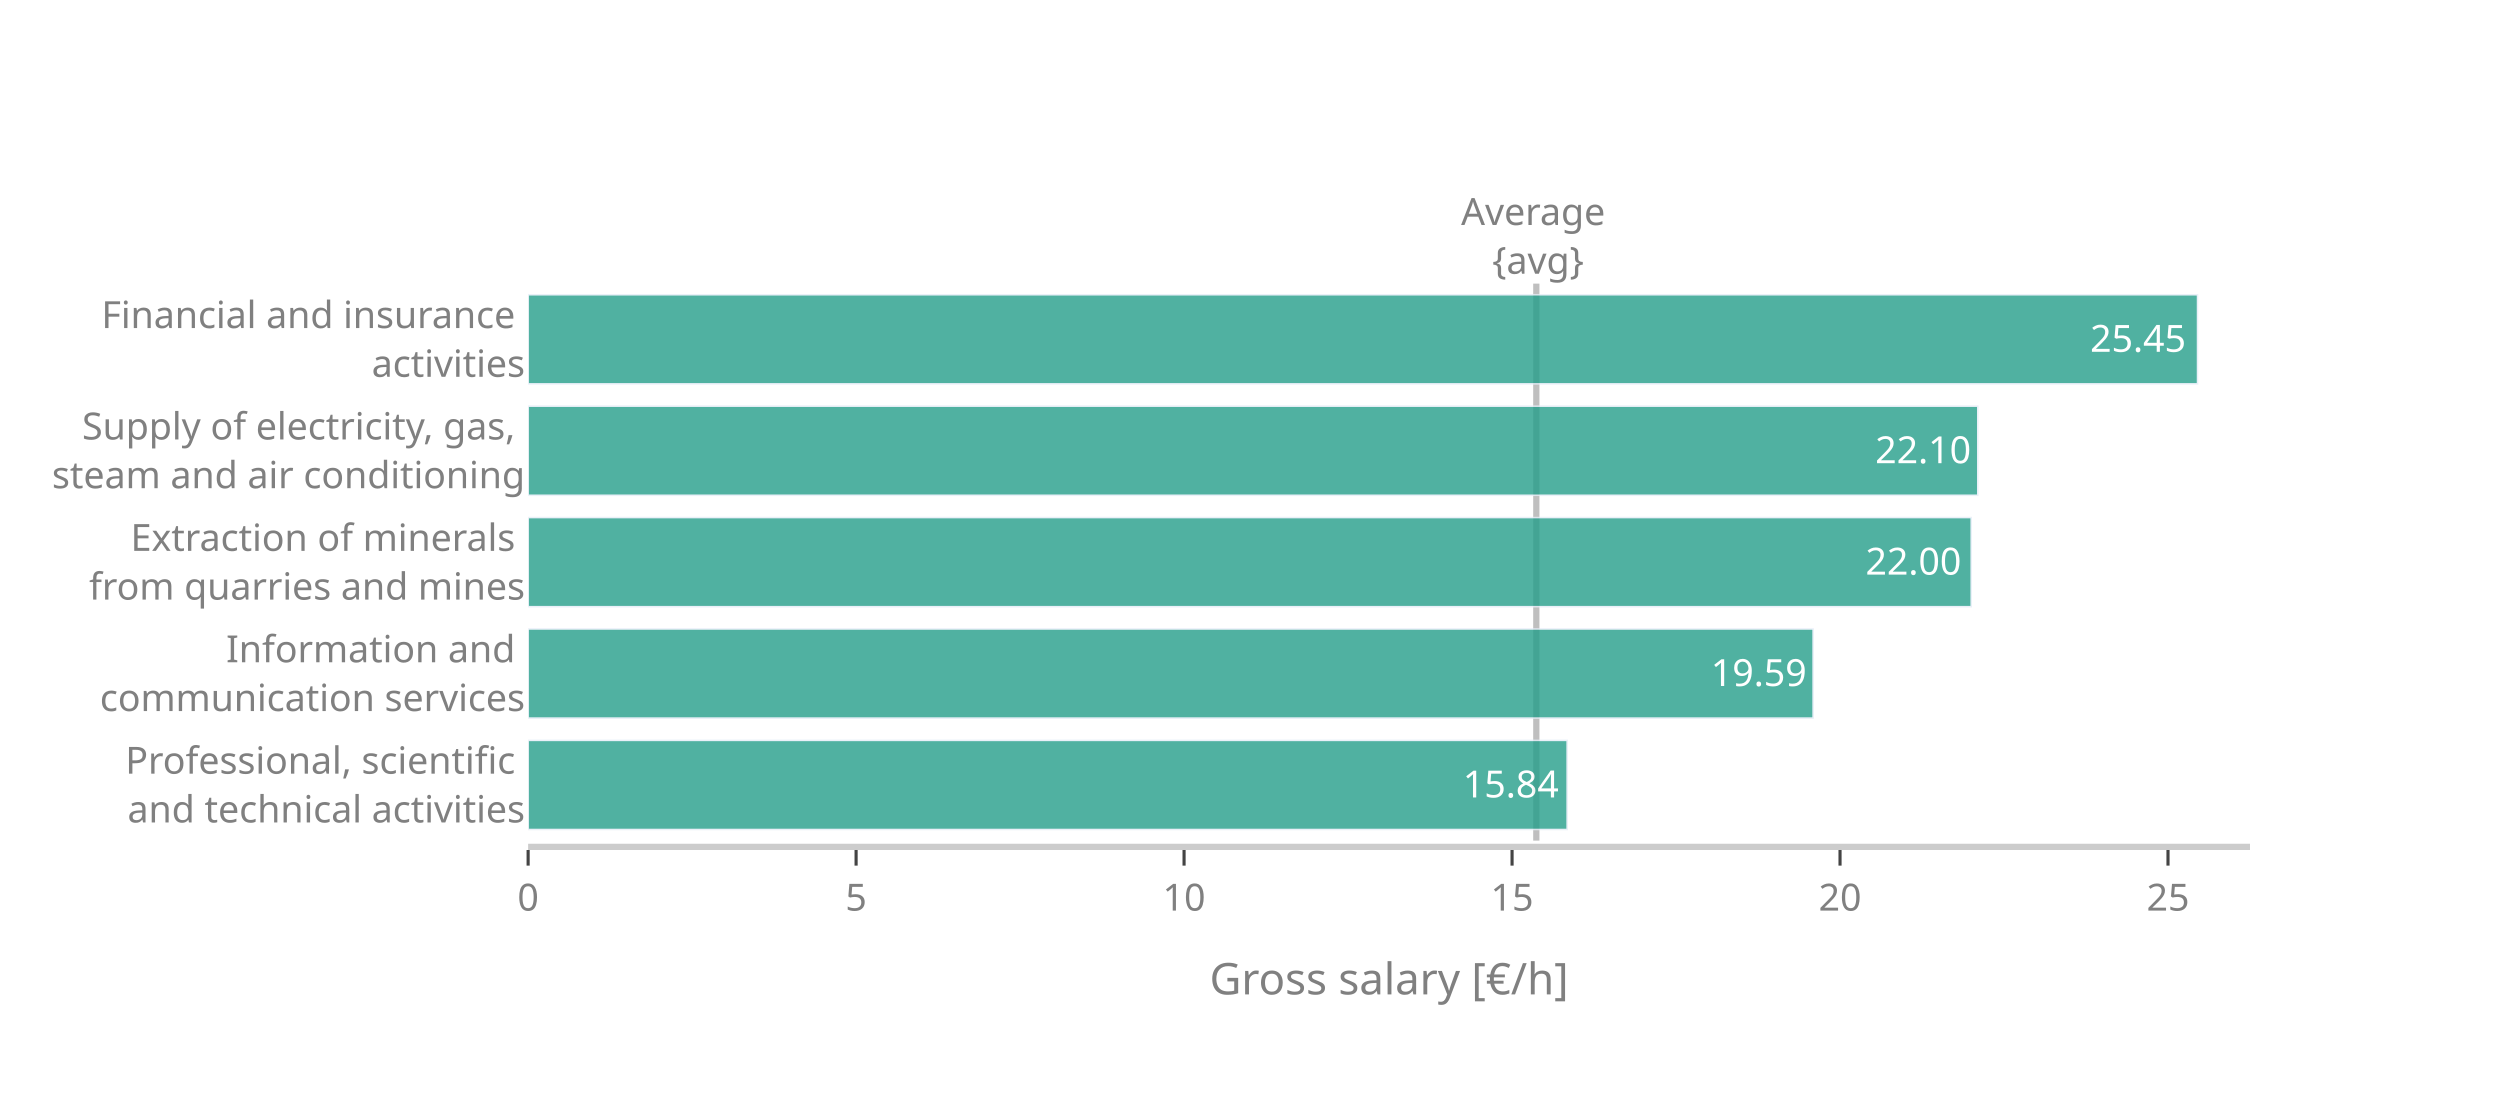
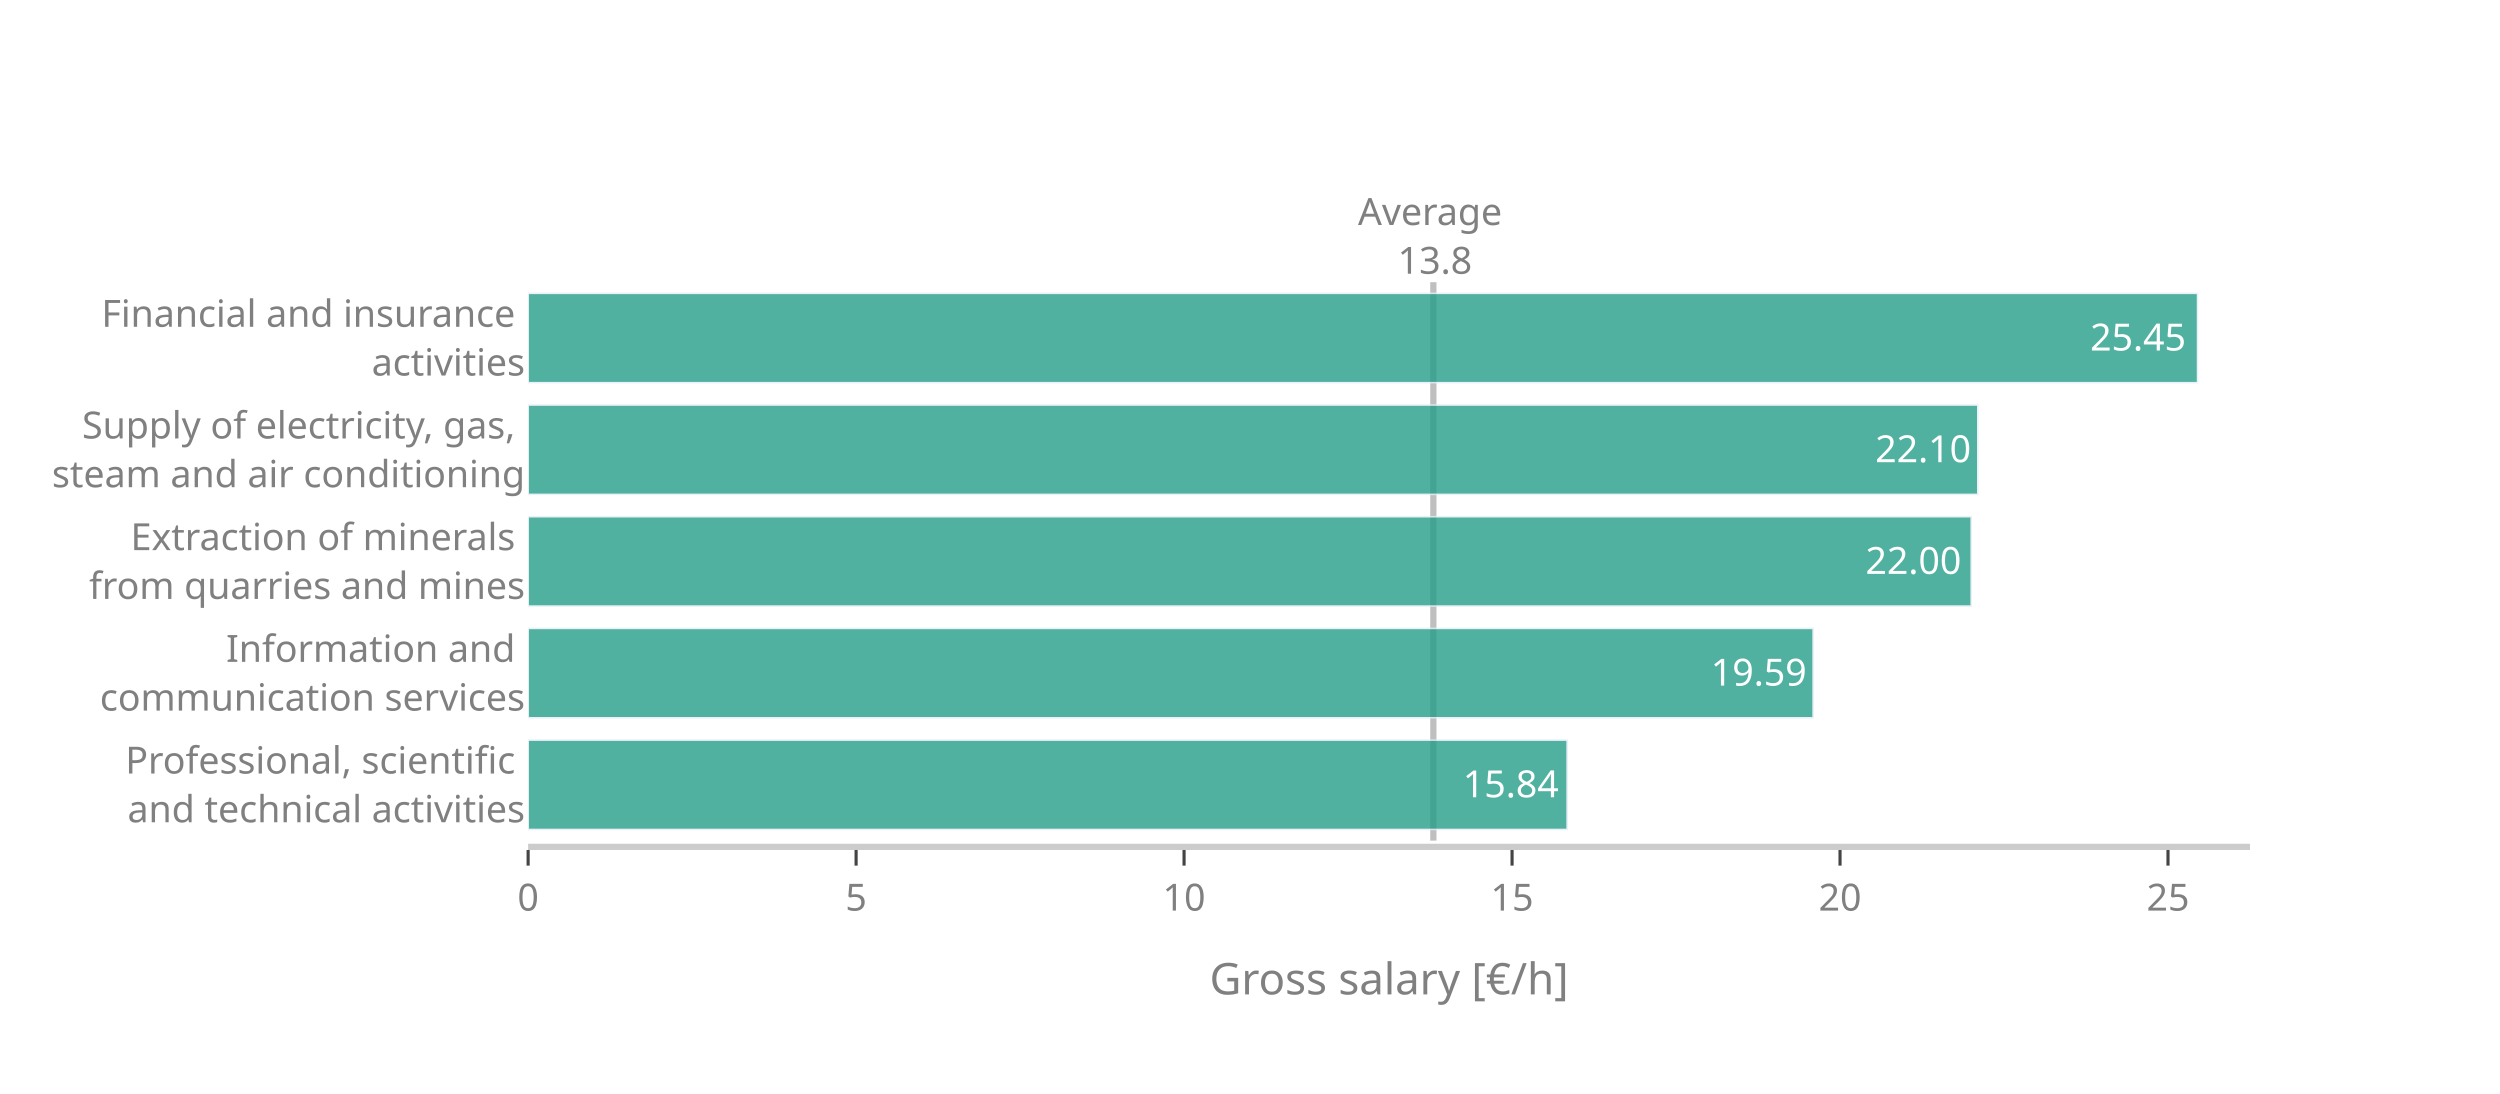
<svg xmlns="http://www.w3.org/2000/svg" class="main-svg" width="800" height="350" style="" viewBox="0 0 800 350">
  <rect x="0" y="0" width="800" height="350" style="fill: rgb(255, 255, 255); fill-opacity: 1;" />
-   <defs id="defs-6650ce">
+   <defs id="defs-9ff7db">
    <g class="clips">
-       <clipPath id="clip6650cexyplot" class="plotclip">
+       <clipPath id="clip9ff7dbxyplot" class="plotclip">
        <rect width="551" height="210" />
      </clipPath>
-       <clipPath class="axesclip" id="clip6650cex">
+       <clipPath class="axesclip" id="clip9ff7dbx">
        <rect x="169" y="0" width="551" height="350" />
      </clipPath>
-       <clipPath class="axesclip" id="clip6650cey">
+       <clipPath class="axesclip" id="clip9ff7dby">
        <rect x="0" y="60" width="800" height="210" />
      </clipPath>
-       <clipPath class="axesclip" id="clip6650cexy">
+       <clipPath class="axesclip" id="clip9ff7dbxy">
        <rect x="169" y="60" width="551" height="210" />
      </clipPath>
    </g>
    <g class="gradients" />
    <g class="patterns" />
  </defs>
  <g class="bglayer" />
  <g class="layer-below">
    <g class="imagelayer" />
    <g class="shapelayer" />
  </g>
  <g class="cartesianlayer">
    <g class="subplot xy">
      <g class="layer-subplot">
        <g class="shapelayer">
-           <path data-index="0" fill-rule="evenodd" d="M491.62,269L491.62,90.76" clip-path="url(#clip6650cexy)" style="opacity: 0.5; stroke: rgb(128, 128, 128); stroke-opacity: 1; fill: rgb(0, 0, 0); fill-opacity: 0; stroke-width: 2px;" />
+           <path data-index="0" fill-rule="evenodd" d="M458.67,269L458.67,90.3" clip-path="url(#clip9ff7dbxy)" style="opacity: 0.5; stroke: rgb(128, 128, 128); stroke-opacity: 1; fill: rgb(0, 0, 0); fill-opacity: 0; stroke-width: 2px;" />
        </g>
        <g class="imagelayer" />
      </g>
      <g class="gridlayer">
        <g class="x">
          <path class="xgrid crisp" transform="translate(273.95,0)" d="M0,60v210" style="stroke: rgb(255, 255, 255); stroke-opacity: 1; stroke-width: 1px;" />
          <path class="xgrid crisp" transform="translate(378.9,0)" d="M0,60v210" style="stroke: rgb(255, 255, 255); stroke-opacity: 1; stroke-width: 1px;" />
          <path class="xgrid crisp" transform="translate(483.86,0)" d="M0,60v210" style="stroke: rgb(255, 255, 255); stroke-opacity: 1; stroke-width: 1px;" />
          <path class="xgrid crisp" transform="translate(588.81,0)" d="M0,60v210" style="stroke: rgb(255, 255, 255); stroke-opacity: 1; stroke-width: 1px;" />
          <path class="xgrid crisp" transform="translate(693.76,0)" d="M0,60v210" style="stroke: rgb(255, 255, 255); stroke-opacity: 1; stroke-width: 1px;" />
        </g>
        <g class="y" />
      </g>
      <g class="zerolinelayer">
        <path class="xzl zl crisp" transform="translate(169,0)" d="M0,60v210" style="stroke: rgb(255, 255, 255); stroke-opacity: 1; stroke-width: 2px;" />
      </g>
      <path class="xlines-below" />
      <path class="ylines-below" />
      <g class="overlines-below" />
      <g class="xaxislayer-below" />
      <g class="yaxislayer-below" />
      <g class="overaxes-below" />
-       <g class="plot" transform="translate(169,60)" clip-path="url(#clip6650cexyplot)">
+       <g class="plot" transform="translate(169,60)" clip-path="url(#clip9ff7dbxyplot)">
        <g class="barlayer mlayer">
          <g class="trace bars" style="opacity: 0.8;">
            <g class="points">
              <g class="point">
-                 <path d="M0,205.44V176.92H332.49V205.44Z" style="vector-effect: non-scaling-stroke; opacity: 1; stroke-width: 0.5px; fill: rgb(36, 158, 137); fill-opacity: 1; stroke: rgb(229, 236, 246); stroke-opacity: 1;" />
-                 <text class="bartext bartext-inside" text-anchor="middle" data-notex="1" x="0" y="0" style="font-family: 'Bahnschrift Light'; font-size: 12px; fill: rgb(255, 255, 255); fill-opacity: 1; white-space: pre;" transform="translate(314.4588,195.18)">15.84 </text>
+                 <path d="M0,205.43V176.83H332.49V205.43Z" style="vector-effect: non-scaling-stroke; opacity: 1; stroke-width: 0.5px; fill: rgb(36, 158, 137); fill-opacity: 1; stroke: rgb(229, 236, 246); stroke-opacity: 1;" />
+                 <text class="bartext bartext-inside" text-anchor="middle" data-notex="1" x="0" y="0" style="font-family: 'Bahnschrift Light'; font-size: 12px; fill: rgb(255, 255, 255); fill-opacity: 1; white-space: pre;" transform="translate(314.4588,195.13)">15.84 </text>
              </g>
              <g class="point">
-                 <path d="M0,169.79V141.27H411.2V169.79Z" style="vector-effect: non-scaling-stroke; opacity: 1; stroke-width: 0.5px; fill: rgb(36, 158, 137); fill-opacity: 1; stroke: rgb(229, 236, 246); stroke-opacity: 1;" />
-                 <text class="bartext bartext-inside" text-anchor="middle" data-notex="1" x="0" y="0" style="font-family: 'Bahnschrift Light'; font-size: 12px; fill: rgb(255, 255, 255); fill-opacity: 1; white-space: pre;" transform="translate(393.8094,159.53)">19.59 </text>
+                 <path d="M0,169.69V141.09H411.2V169.69Z" style="vector-effect: non-scaling-stroke; opacity: 1; stroke-width: 0.5px; fill: rgb(36, 158, 137); fill-opacity: 1; stroke: rgb(229, 236, 246); stroke-opacity: 1;" />
+                 <text class="bartext bartext-inside" text-anchor="middle" data-notex="1" x="0" y="0" style="font-family: 'Bahnschrift Light'; font-size: 12px; fill: rgb(255, 255, 255); fill-opacity: 1; white-space: pre;" transform="translate(393.8094,159.39)">19.59 </text>
              </g>
              <g class="point">
-                 <path d="M0,134.14V105.62H461.79V134.14Z" style="vector-effect: non-scaling-stroke; opacity: 1; stroke-width: 0.5px; fill: rgb(36, 158, 137); fill-opacity: 1; stroke: rgb(229, 236, 246); stroke-opacity: 1;" />
-                 <text class="bartext bartext-inside" text-anchor="middle" data-notex="1" x="0" y="0" style="font-family: 'Bahnschrift Light'; font-size: 12px; fill: rgb(255, 255, 255); fill-opacity: 1; white-space: pre;" transform="translate(443.29,123.88)">22.00 </text>
+                 <path d="M0,133.94V105.35H461.79V133.94Z" style="vector-effect: non-scaling-stroke; opacity: 1; stroke-width: 0.5px; fill: rgb(36, 158, 137); fill-opacity: 1; stroke: rgb(229, 236, 246); stroke-opacity: 1;" />
+                 <text class="bartext bartext-inside" text-anchor="middle" data-notex="1" x="0" y="0" style="font-family: 'Bahnschrift Light'; font-size: 12px; fill: rgb(255, 255, 255); fill-opacity: 1; white-space: pre;" transform="translate(443.29,123.645)">22.00 </text>
              </g>
              <g class="point">
-                 <path d="M0,98.49V69.97H463.89V98.49Z" style="vector-effect: non-scaling-stroke; opacity: 1; stroke-width: 0.5px; fill: rgb(36, 158, 137); fill-opacity: 1; stroke: rgb(229, 236, 246); stroke-opacity: 1;" />
-                 <text class="bartext bartext-inside" text-anchor="middle" data-notex="1" x="0" y="0" style="font-family: 'Bahnschrift Light'; font-size: 12px; fill: rgb(255, 255, 255); fill-opacity: 1; white-space: pre;" transform="translate(446.4056,88.23)">22.10 </text>
+                 <path d="M0,98.2V69.61H463.89V98.2Z" style="vector-effect: non-scaling-stroke; opacity: 1; stroke-width: 0.5px; fill: rgb(36, 158, 137); fill-opacity: 1; stroke: rgb(229, 236, 246); stroke-opacity: 1;" />
+                 <text class="bartext bartext-inside" text-anchor="middle" data-notex="1" x="0" y="0" style="font-family: 'Bahnschrift Light'; font-size: 12px; fill: rgb(255, 255, 255); fill-opacity: 1; white-space: pre;" transform="translate(446.4056,87.905)">22.10 </text>
              </g>
              <g class="point">
-                 <path d="M0,62.84V34.32H534.21V62.84Z" style="vector-effect: non-scaling-stroke; opacity: 1; stroke-width: 0.5px; fill: rgb(36, 158, 137); fill-opacity: 1; stroke: rgb(229, 236, 246); stroke-opacity: 1;" />
-                 <text class="bartext bartext-inside" text-anchor="middle" data-notex="1" x="0" y="0" style="font-family: 'Bahnschrift Light'; font-size: 12px; fill: rgb(255, 255, 255); fill-opacity: 1; white-space: pre;" transform="translate(515.1788,52.58)">25.45 </text>
+                 <path d="M0,62.46V33.87H534.21V62.46Z" style="vector-effect: non-scaling-stroke; opacity: 1; stroke-width: 0.5px; fill: rgb(36, 158, 137); fill-opacity: 1; stroke: rgb(229, 236, 246); stroke-opacity: 1;" />
+                 <text class="bartext bartext-inside" text-anchor="middle" data-notex="1" x="0" y="0" style="font-family: 'Bahnschrift Light'; font-size: 12px; fill: rgb(255, 255, 255); fill-opacity: 1; white-space: pre;" transform="translate(515.1788,52.165)">25.45 </text>
              </g>
            </g>
          </g>
        </g>
      </g>
      <g class="overplot" />
      <path class="xlines-above crisp" d="M169,271H720" style="fill: none; stroke-width: 2px; stroke: rgb(204, 204, 204); stroke-opacity: 1;" />
      <path class="ylines-above crisp" d="M0,0" style="fill: none;" />
      <g class="overlines-above" />
      <g class="xaxislayer-above">
        <path class="xtick ticks crisp" d="M0,272v5" transform="translate(169,0)" style="stroke: rgb(68, 68, 68); stroke-opacity: 1; stroke-width: 1px;" />
        <path class="xtick ticks crisp" d="M0,272v5" transform="translate(273.95,0)" style="stroke: rgb(68, 68, 68); stroke-opacity: 1; stroke-width: 1px;" />
        <path class="xtick ticks crisp" d="M0,272v5" transform="translate(378.9,0)" style="stroke: rgb(68, 68, 68); stroke-opacity: 1; stroke-width: 1px;" />
        <path class="xtick ticks crisp" d="M0,272v5" transform="translate(483.86,0)" style="stroke: rgb(68, 68, 68); stroke-opacity: 1; stroke-width: 1px;" />
        <path class="xtick ticks crisp" d="M0,272v5" transform="translate(588.81,0)" style="stroke: rgb(68, 68, 68); stroke-opacity: 1; stroke-width: 1px;" />
        <path class="xtick ticks crisp" d="M0,272v5" transform="translate(693.76,0)" style="stroke: rgb(68, 68, 68); stroke-opacity: 1; stroke-width: 1px;" />
        <g class="xtick">
          <text text-anchor="middle" x="0" y="291.4" transform="translate(169,0)" style="font-family: 'Bahnschrift Light'; font-size: 12px; fill: rgb(128, 128, 128); fill-opacity: 1; white-space: pre; opacity: 1;">0</text>
        </g>
        <g class="xtick">
          <text text-anchor="middle" x="0" y="291.4" style="font-family: 'Bahnschrift Light'; font-size: 12px; fill: rgb(128, 128, 128); fill-opacity: 1; white-space: pre; opacity: 1;" transform="translate(273.95,0)">5</text>
        </g>
        <g class="xtick">
          <text text-anchor="middle" x="0" y="291.4" style="font-family: 'Bahnschrift Light'; font-size: 12px; fill: rgb(128, 128, 128); fill-opacity: 1; white-space: pre; opacity: 1;" transform="translate(378.9,0)">10</text>
        </g>
        <g class="xtick">
          <text text-anchor="middle" x="0" y="291.4" style="font-family: 'Bahnschrift Light'; font-size: 12px; fill: rgb(128, 128, 128); fill-opacity: 1; white-space: pre; opacity: 1;" transform="translate(483.86,0)">15</text>
        </g>
        <g class="xtick">
          <text text-anchor="middle" x="0" y="291.4" style="font-family: 'Bahnschrift Light'; font-size: 12px; fill: rgb(128, 128, 128); fill-opacity: 1; white-space: pre; opacity: 1;" transform="translate(588.81,0)">20</text>
        </g>
        <g class="xtick">
          <text text-anchor="middle" x="0" y="291.4" style="font-family: 'Bahnschrift Light'; font-size: 12px; fill: rgb(128, 128, 128); fill-opacity: 1; white-space: pre; opacity: 1;" transform="translate(693.76,0)">25</text>
        </g>
      </g>
      <g class="yaxislayer-above">
        <g class="ytick">
-           <text text-anchor="end" x="168" y="4.2" transform="translate(0,251.18)translate(0,-7.8)" style="font-family: 'Bahnschrift Light'; font-size: 12px; fill: rgb(128, 128, 128); fill-opacity: 1; white-space: pre; opacity: 1;">
+           <text text-anchor="end" x="168" y="4.2" transform="translate(0,251.13)translate(0,-7.8)" style="font-family: 'Bahnschrift Light'; font-size: 12px; fill: rgb(128, 128, 128); fill-opacity: 1; white-space: pre; opacity: 1;">
            <tspan class="line" dy="0em" x="168" y="4.2">Professional, scientific  </tspan>
            <tspan class="line" dy="1.3em" x="168" y="4.2">and technical activities  </tspan>
          </text>
        </g>
        <g class="ytick">
-           <text text-anchor="end" x="168" y="4.2" transform="translate(0,215.53)translate(0,-7.8)" style="font-family: 'Bahnschrift Light'; font-size: 12px; fill: rgb(128, 128, 128); fill-opacity: 1; white-space: pre; opacity: 1;">
+           <text text-anchor="end" x="168" y="4.2" transform="translate(0,215.39)translate(0,-7.8)" style="font-family: 'Bahnschrift Light'; font-size: 12px; fill: rgb(128, 128, 128); fill-opacity: 1; white-space: pre; opacity: 1;">
            <tspan class="line" dy="0em" x="168" y="4.2">Information and  </tspan>
            <tspan class="line" dy="1.3em" x="168" y="4.2">      communication services  </tspan>
          </text>
        </g>
        <g class="ytick">
-           <text text-anchor="end" x="168" y="4.2" transform="translate(0,179.88)translate(0,-7.8)" style="font-family: 'Bahnschrift Light'; font-size: 12px; fill: rgb(128, 128, 128); fill-opacity: 1; white-space: pre; opacity: 1;">
+           <text text-anchor="end" x="168" y="4.2" transform="translate(0,179.65)translate(0,-7.8)" style="font-family: 'Bahnschrift Light'; font-size: 12px; fill: rgb(128, 128, 128); fill-opacity: 1; white-space: pre; opacity: 1;">
            <tspan class="line" dy="0em" x="168" y="4.2">Extraction of minerals  </tspan>
            <tspan class="line" dy="1.3em" x="168" y="4.2">from quarries and mines  </tspan>
          </text>
        </g>
        <g class="ytick">
-           <text text-anchor="end" x="168" y="4.2" transform="translate(0,144.23)translate(0,-7.8)" style="font-family: 'Bahnschrift Light'; font-size: 12px; fill: rgb(128, 128, 128); fill-opacity: 1; white-space: pre; opacity: 1;">
+           <text text-anchor="end" x="168" y="4.2" transform="translate(0,143.91)translate(0,-7.8)" style="font-family: 'Bahnschrift Light'; font-size: 12px; fill: rgb(128, 128, 128); fill-opacity: 1; white-space: pre; opacity: 1;">
            <tspan class="line" dy="0em" x="168" y="4.2">Supply of electricity, gas,  </tspan>
            <tspan class="line" dy="1.3em" x="168" y="4.2">steam and air conditioning  </tspan>
          </text>
        </g>
        <g class="ytick">
-           <text text-anchor="end" x="168" y="4.2" transform="translate(0,108.58)translate(0,-7.8)" style="font-family: 'Bahnschrift Light'; font-size: 12px; fill: rgb(128, 128, 128); fill-opacity: 1; white-space: pre; opacity: 1;">
+           <text text-anchor="end" x="168" y="4.2" transform="translate(0,108.17)translate(0,-7.8)" style="font-family: 'Bahnschrift Light'; font-size: 12px; fill: rgb(128, 128, 128); fill-opacity: 1; white-space: pre; opacity: 1;">
            <tspan class="line" dy="0em" x="168" y="4.2">Financial and insurance  </tspan>
            <tspan class="line" dy="1.3em" x="168" y="4.2">activities  </tspan>
          </text>
        </g>
      </g>
      <g class="overaxes-above" />
    </g>
  </g>
  <g class="polarlayer" />
  <g class="ternarylayer" />
  <g class="geolayer" />
  <g class="funnelarealayer" />
  <g class="pielayer" />
  <g class="iciclelayer" />
  <g class="treemaplayer" />
  <g class="sunburstlayer" />
  <g class="glimages" />
-   <defs id="topdefs-6650ce">
+   <defs id="topdefs-9ff7db">
    <g class="clips" />
  </defs>
  <g class="layer-above">
    <g class="imagelayer" />
    <g class="shapelayer" />
  </g>
  <g class="infolayer">
    <g class="g-gtitle" />
    <g class="g-xtitle">
      <text class="xtitle" x="444.5" y="318.206" text-anchor="middle" style="font-family: 'Bahnschrift Light'; font-size: 14px; fill: rgb(128, 128, 128); opacity: 1; font-weight: normal; white-space: pre;">Gross salary [€/h]</text>
    </g>
    <g class="g-ytitle" />
    <g class="annotation" data-index="0" style="opacity: 1;">
-       <g class="annotation-text-g" transform="rotate(0,491.62,76.5)">
-         <g class="cursor-pointer" transform="translate(467,60)">
-           <rect class="bg" x="0.5" y="0.5" width="48" height="32" style="stroke-width: 1px; stroke: rgb(0, 0, 0); stroke-opacity: 0; fill: rgb(0, 0, 0); fill-opacity: 0;" />
+       <g class="annotation-text-g" transform="rotate(0,458.67,76)">
+         <g class="cursor-pointer" transform="translate(434,60)">
+           <rect class="bg" x="0.5" y="0.5" width="48" height="31" style="stroke-width: 1px; stroke: rgb(0, 0, 0); stroke-opacity: 0; fill: rgb(0, 0, 0); fill-opacity: 0;" />
          <text class="annotation-text" text-anchor="middle" x="25.172" y="12" style="font-family: 'Bahnschrift Light'; font-size: 12px; fill: rgb(128, 128, 128); fill-opacity: 1; white-space: pre;">
            <tspan class="line" dy="0em" x="25.172" y="12">Average</tspan>
-             <tspan class="line" dy="1.3em" x="25.172" y="12">{avg}</tspan>
+             <tspan class="line" dy="1.3em" x="25.172" y="12">13.8</tspan>
          </text>
        </g>
      </g>
    </g>
  </g>
</svg>
